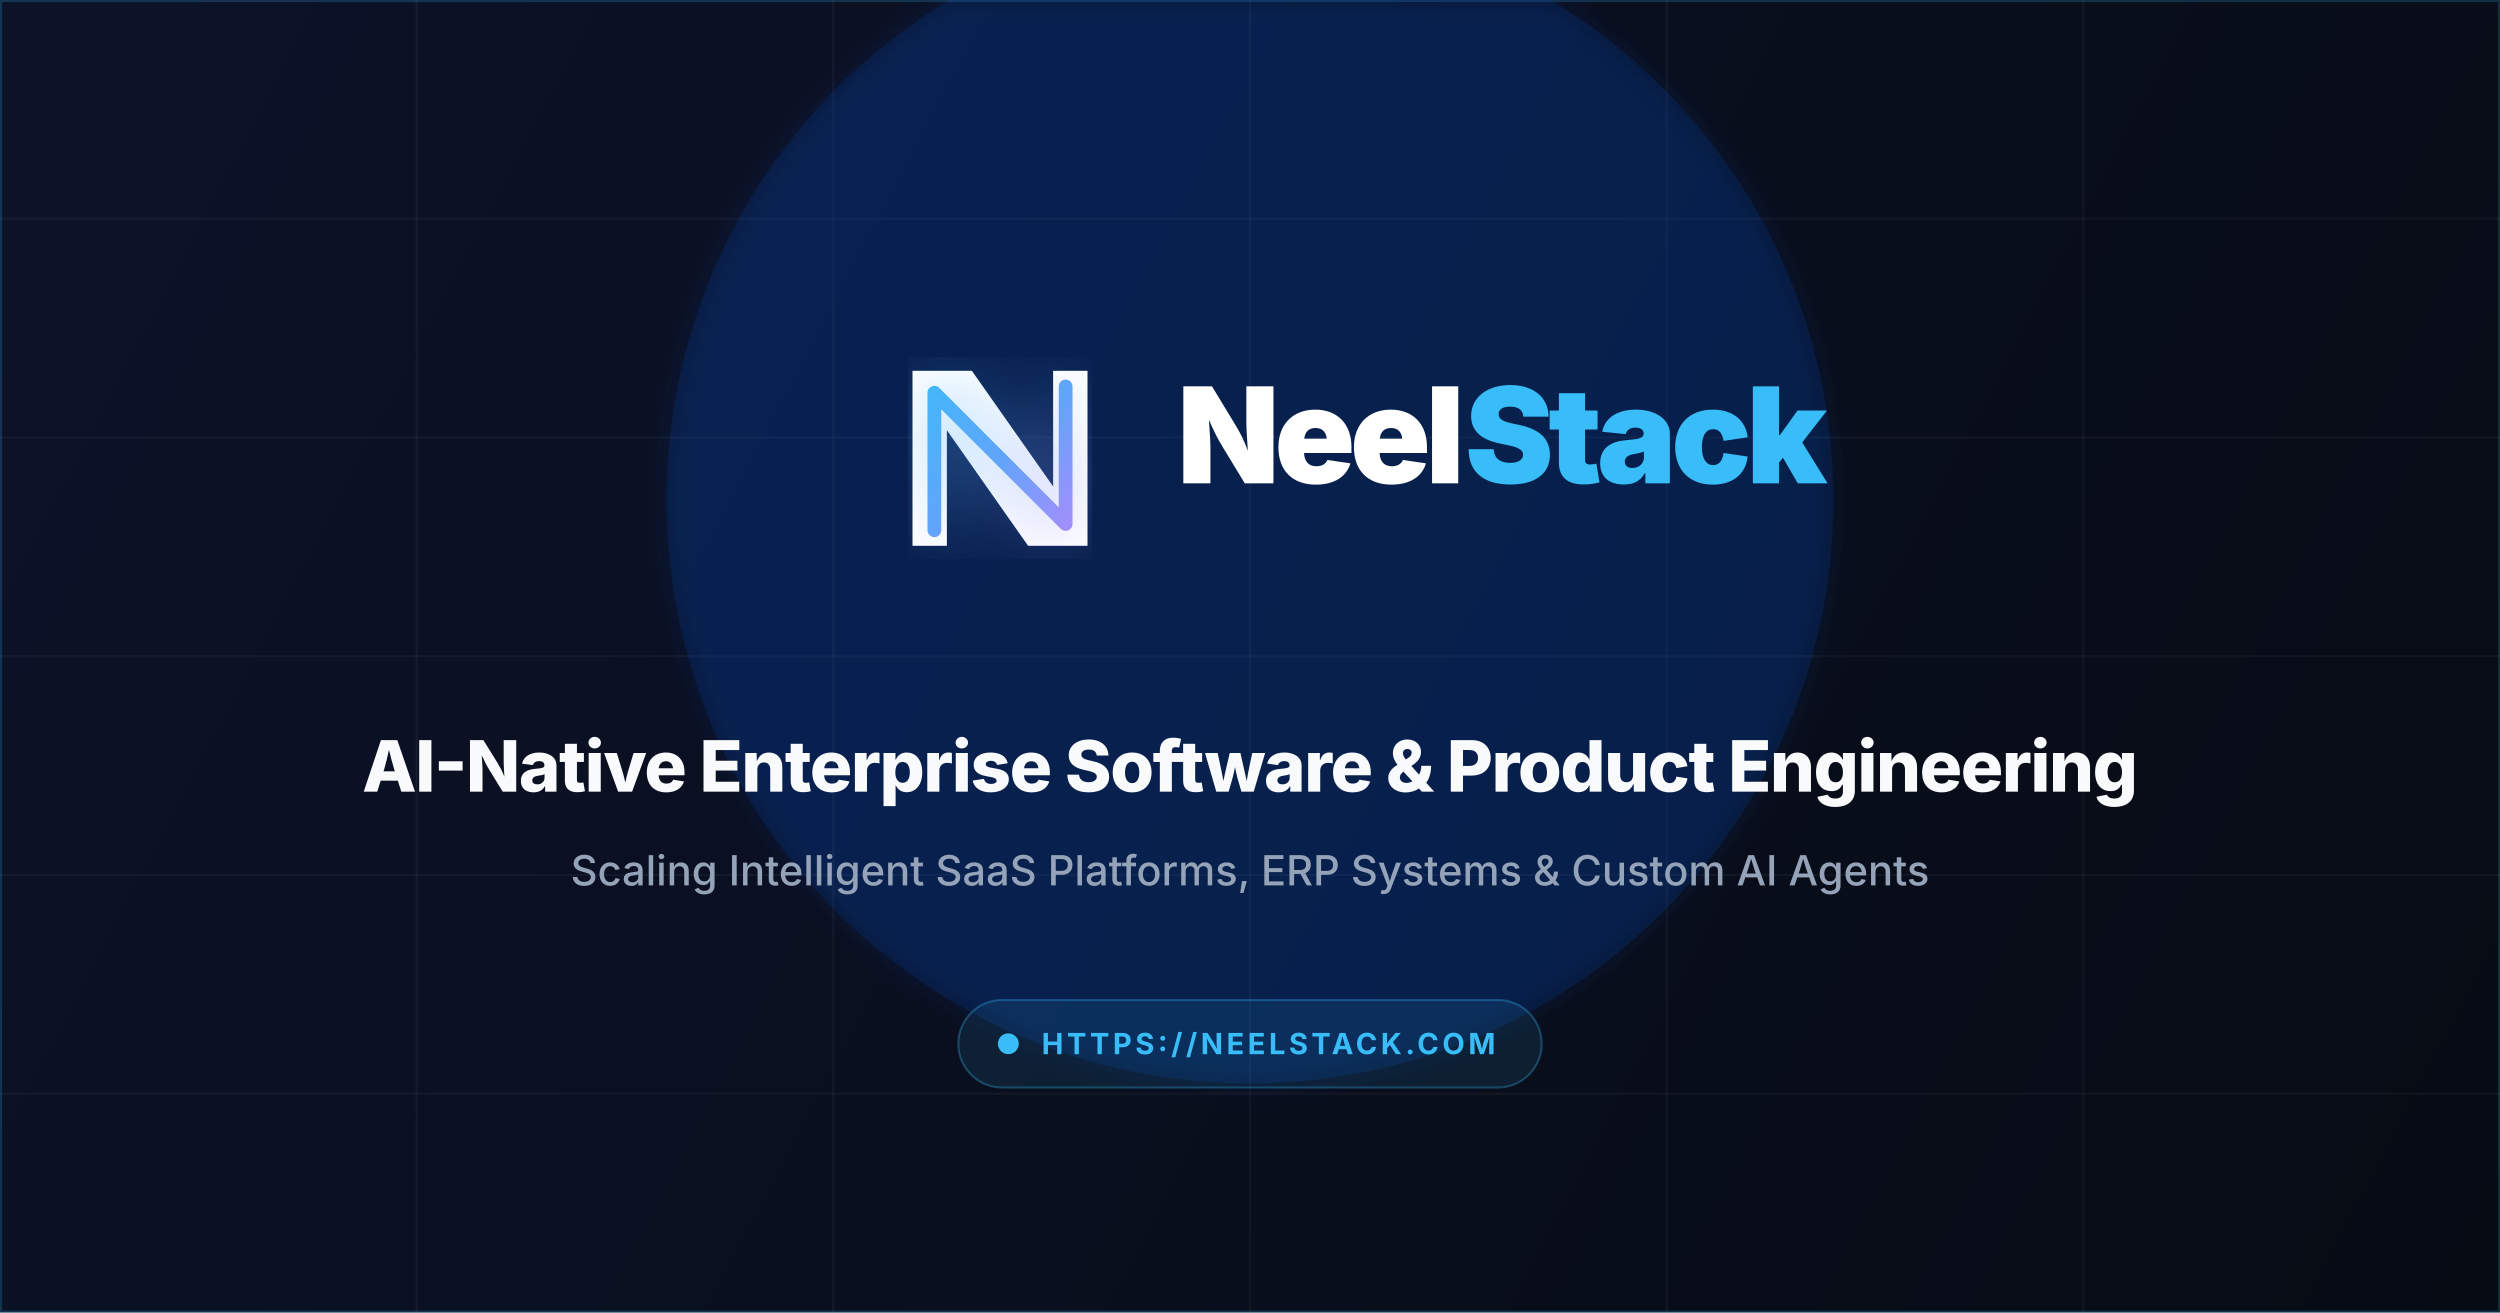
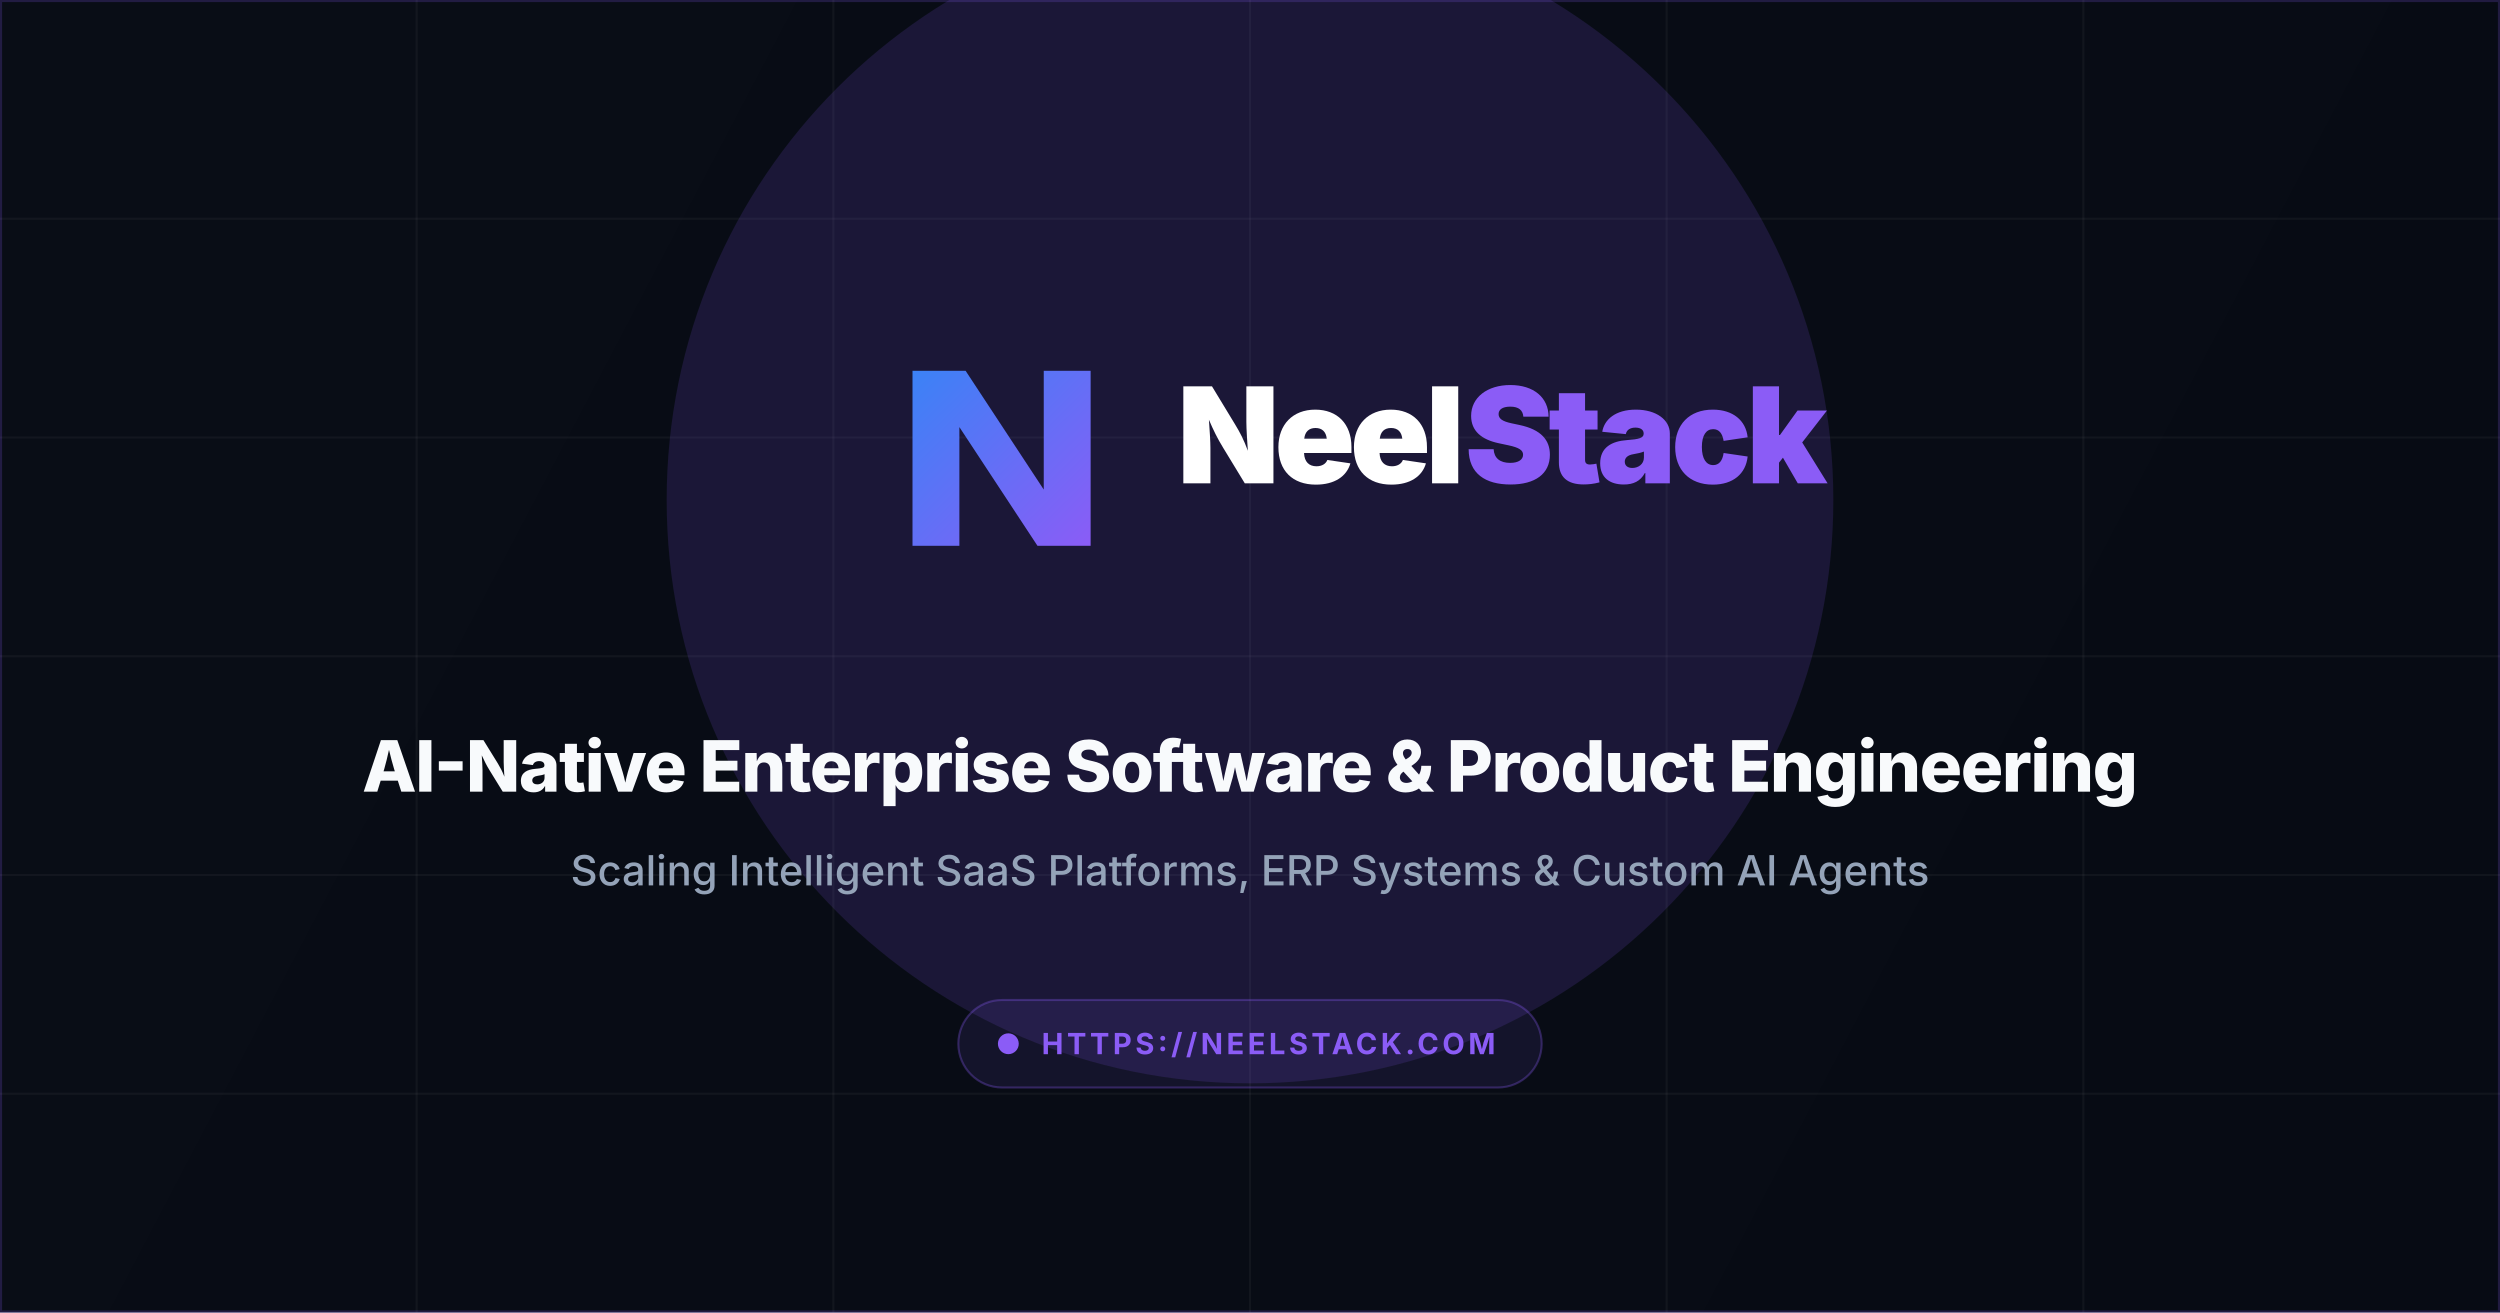
<svg xmlns="http://www.w3.org/2000/svg" width="1200" height="630" viewBox="0 0 1200 630" fill="none">
  <defs>
    <linearGradient id="ogb-bg" x1="0" y1="0" x2="1200" y2="630" gradientUnits="userSpaceOnUse">
-       <stop offset="0%" stop-color="#0c1329" />
+       <stop offset="0%" stop-color="#090d16" />
      <stop offset="100%" stop-color="#070b14" />
    </linearGradient>
-     <linearGradient id="ogb-unified-grad" x1="4" y1="4" x2="36" y2="36" gradientUnits="userSpaceOnUse">
-       <stop offset="0%" stop-color="#38bdf8" />
-       <stop offset="50%" stop-color="#60a5fa" />
-       <stop offset="100%" stop-color="#c084fc" />
+     <linearGradient id="ogb-bv-grad" x1="0%" y1="0%" x2="100%" y2="100%">
+       <stop offset="0%" stop-color="#3B82F6" />
+       <stop offset="100%" stop-color="#8B5CF6" />
    </linearGradient>
-     <filter id="ogb-glow" x="-20%" y="-20%" width="140%" height="140%">
-       <feGaussianBlur stdDeviation="6" result="blur" />
-       <feMerge>
-         <feMergeNode in="blur" />
-         <feMergeNode in="SourceGraphic" />
-       </feMerge>
-     </filter>
  </defs>
+ 
+   {/* Background */}
  <rect width="1200" height="630" fill="url(#ogb-bg)" />
-   <rect width="1200" height="630" fill="none" stroke="rgba(56,189,248,0.2)" stroke-width="2" />
+   <rect width="1200" height="630" fill="none" stroke="rgba(139,92,246,0.2)" stroke-width="2" />
+ 
+   {/* Grid overlay */}
  <path d="M0 105H1200M0 210H1200M0 315H1200M0 420H1200M0 525H1200" stroke="rgba(255,255,255,0.04)" stroke-width="1" />
  <path d="M200 0V630M400 0V630M600 0V630M800 0V630M1000 0V630" stroke="rgba(255,255,255,0.04)" stroke-width="1" />
-   <circle cx="600" cy="240" r="280" fill="rgba(37,99,235,0.12)" filter="url(#ogb-glow)" />
+ 
+   {/* Glow background */}
+   <circle cx="600" cy="240" r="280" fill="rgba(139,92,246,0.15)" />
+ 
+   {/* Logo Container Group */}
  <g transform="translate(420, 160)">
+     {/* Pure Geometric N Logo Mark */}
    <g transform="scale(3)">
-       <path d="M 6 6 H 15.5 L 28.5 24.5 V 6 H 34 V 34 H 24.5 L 11.5 15.5 V 34 H 6 V 6 Z" fill="#ffffff" />
-       <path d="M 9.5 31.5 V 9.5 L 30.5 30.5 V 8.5" stroke="url(#ogb-unified-grad)" stroke-width="2.2" stroke-linecap="round" stroke-linejoin="round" filter="url(#ogb-glow)" />
+       <path d="M 6 6 H 14.5 L 27 25 V 6 H 34.5 V 34 H 26 L 13.5 15 V 34 H 6 V 6 Z" fill="url(#ogb-bv-grad)" />
    </g>
-     <text x="145" y="72" font-family="Plus Jakarta Sans, Inter, sans-serif" font-size="64" font-weight="900" letter-spacing="-0.04em" fill="#ffffff">Neel<tspan fill="#38bdf8">Stack</tspan>
+ 
+     {/* Typography */}
+     <text x="145" y="72" font-family="Plus Jakarta Sans, Inter, sans-serif" font-size="64" font-weight="900" letter-spacing="-0.04em" fill="#ffffff">Neel<tspan fill="#8B5CF6">Stack</tspan>
    </text>
  </g>
+ 
+   {/* Main Headline Tagline */}
  <text x="600" y="380" text-anchor="middle" font-family="Plus Jakarta Sans, Inter, sans-serif" font-size="34" font-weight="800" letter-spacing="-0.02em" fill="#f8fafc">AI-Native Enterprise Software &amp; Product Engineering</text>
  <text x="600" y="425" text-anchor="middle" font-family="Inter, sans-serif" font-size="20" font-weight="500" fill="#94a3b8">Scaling Intelligent SaaS Platforms, ERP Systems &amp; Custom AI Agents</text>
-   <rect x="460" y="480" width="280" height="42" rx="21" fill="rgba(56,189,248,0.1)" stroke="rgba(56,189,248,0.3)" stroke-width="1" />
-   <circle cx="484" cy="501" r="5" fill="#38bdf8" />
-   <text x="500" y="506" font-family="Inter, sans-serif" font-size="14" font-weight="700" letter-spacing="0.12em" fill="#38bdf8">HTTPS://NEELSTACK.COM</text>
+ 
+   {/* Footer Tag */}
+   <rect x="460" y="480" width="280" height="42" rx="21" fill="rgba(139,92,246,0.1)" stroke="rgba(139,92,246,0.3)" stroke-width="1" />
+   <circle cx="484" cy="501" r="5" fill="#8B5CF6" />
+   <text x="500" y="506" font-family="Inter, sans-serif" font-size="14" font-weight="700" letter-spacing="0.12em" fill="#8B5CF6">HTTPS://NEELSTACK.COM</text>
</svg>
